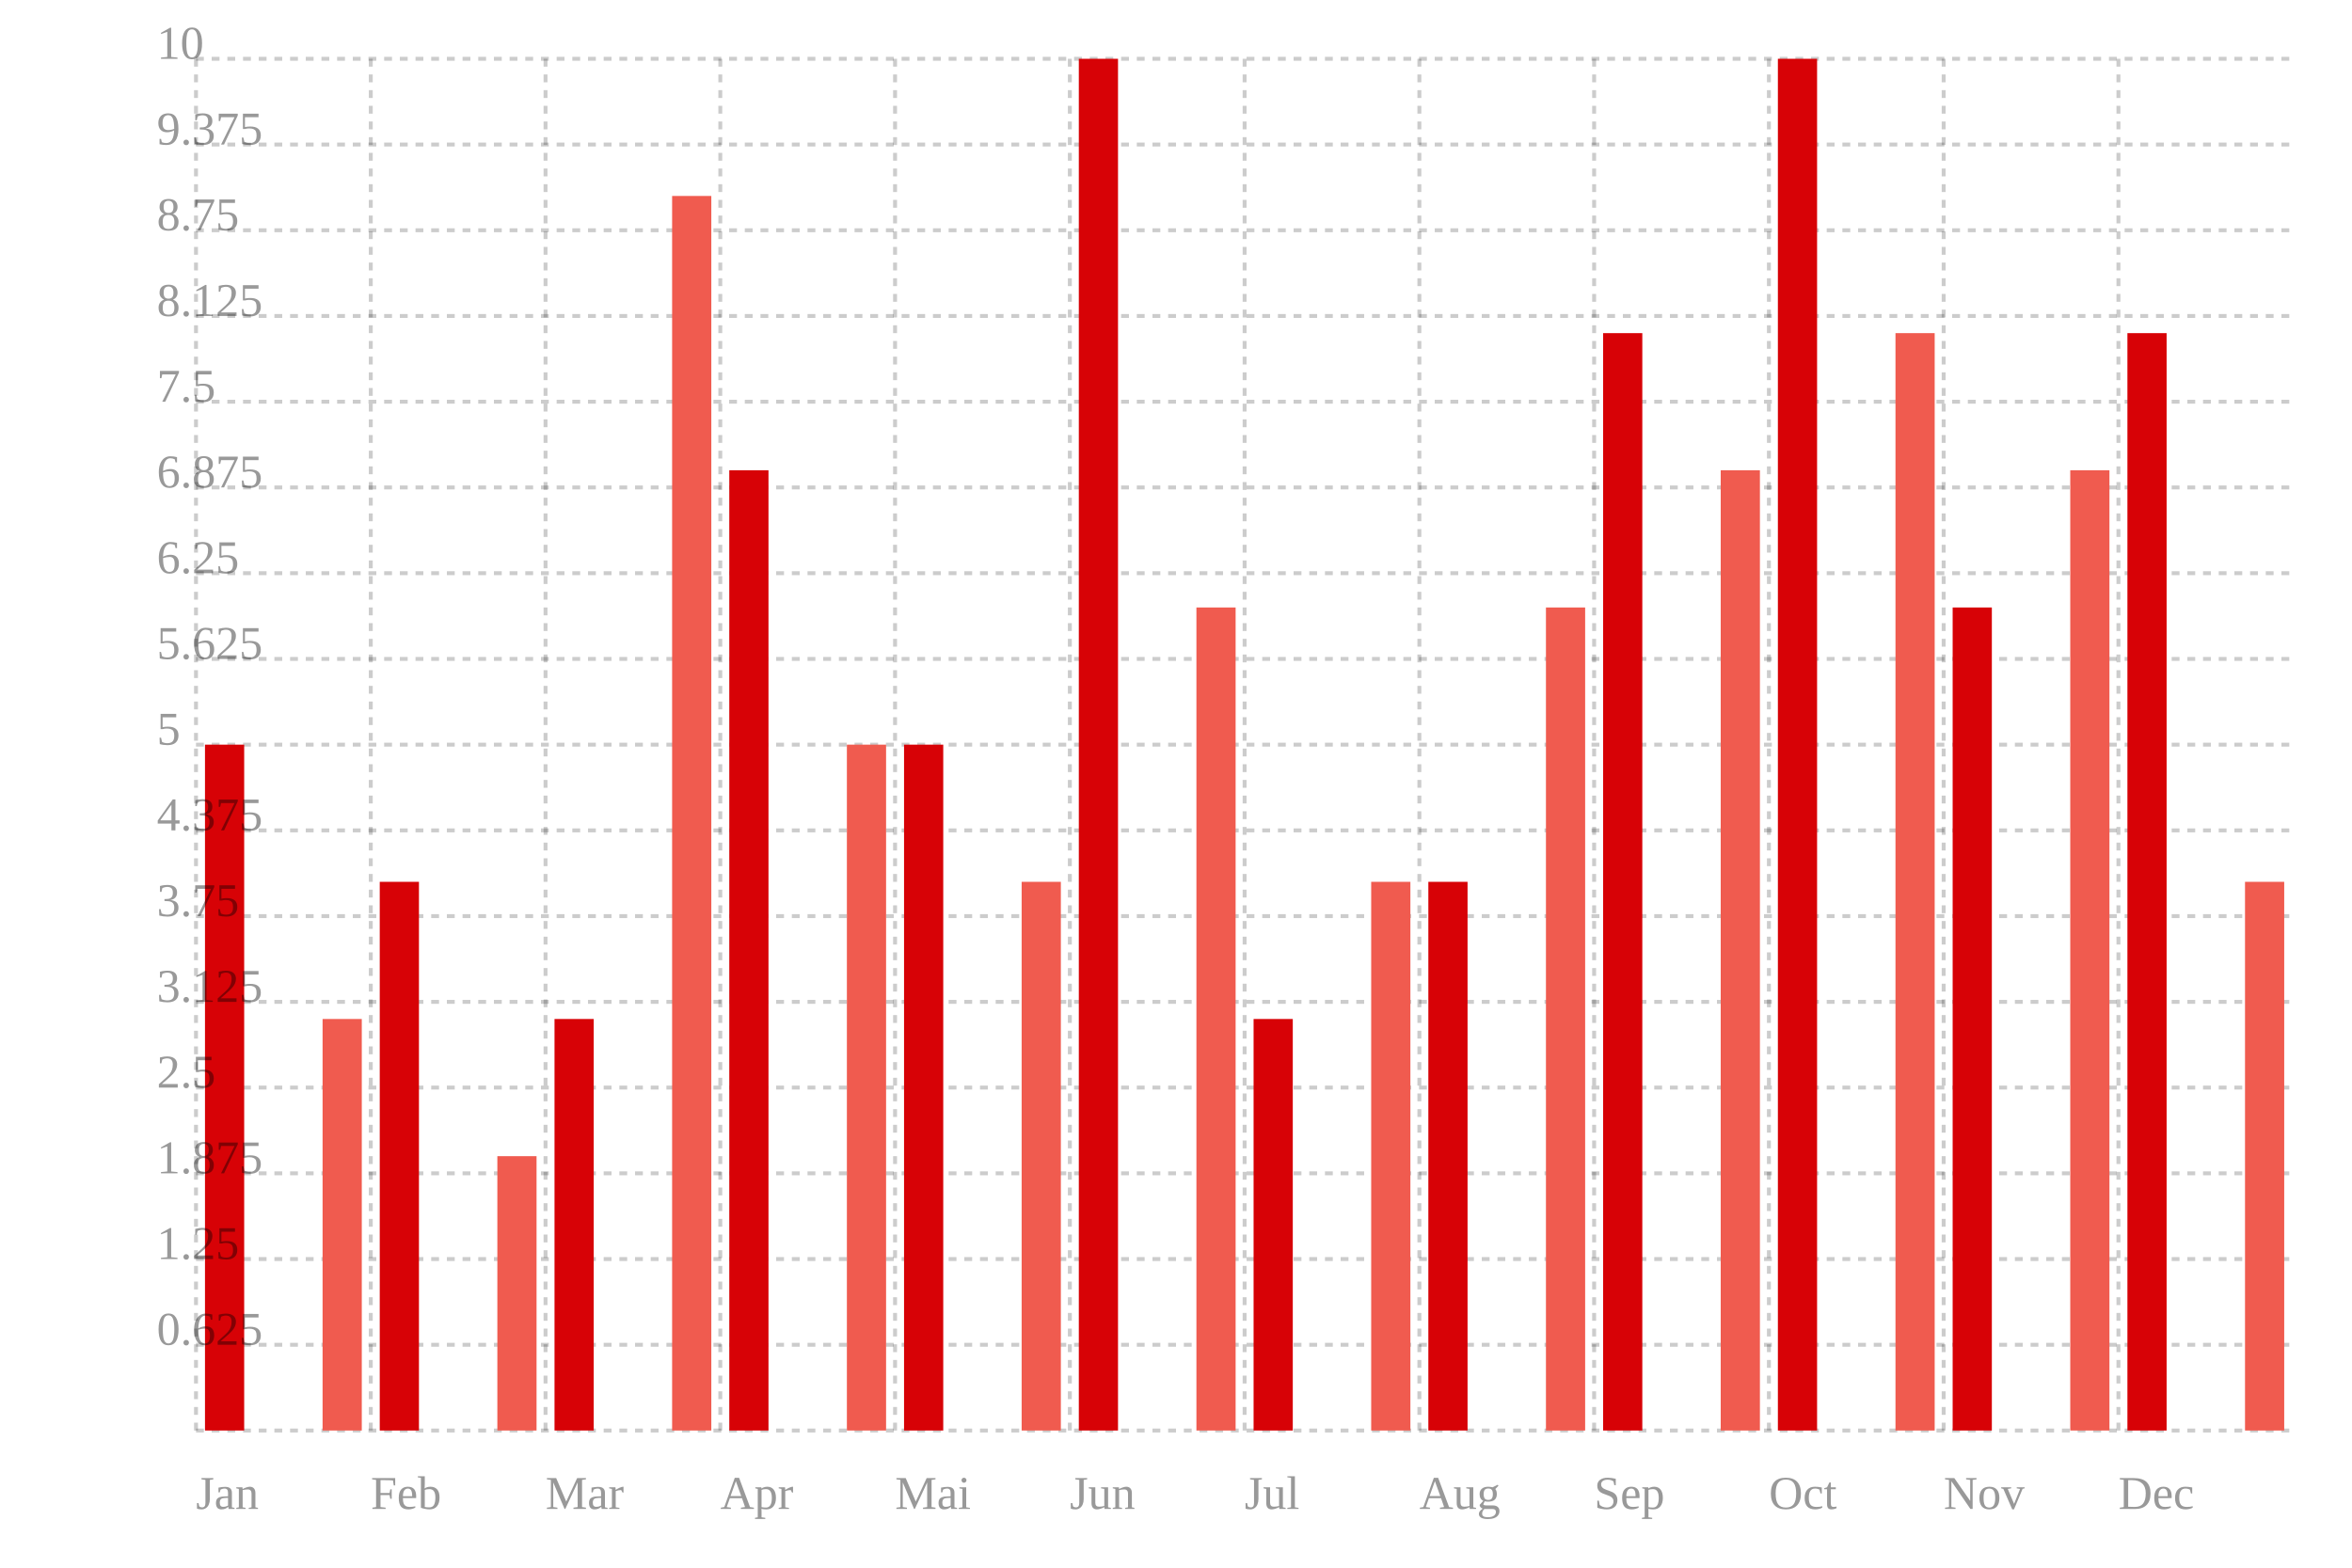
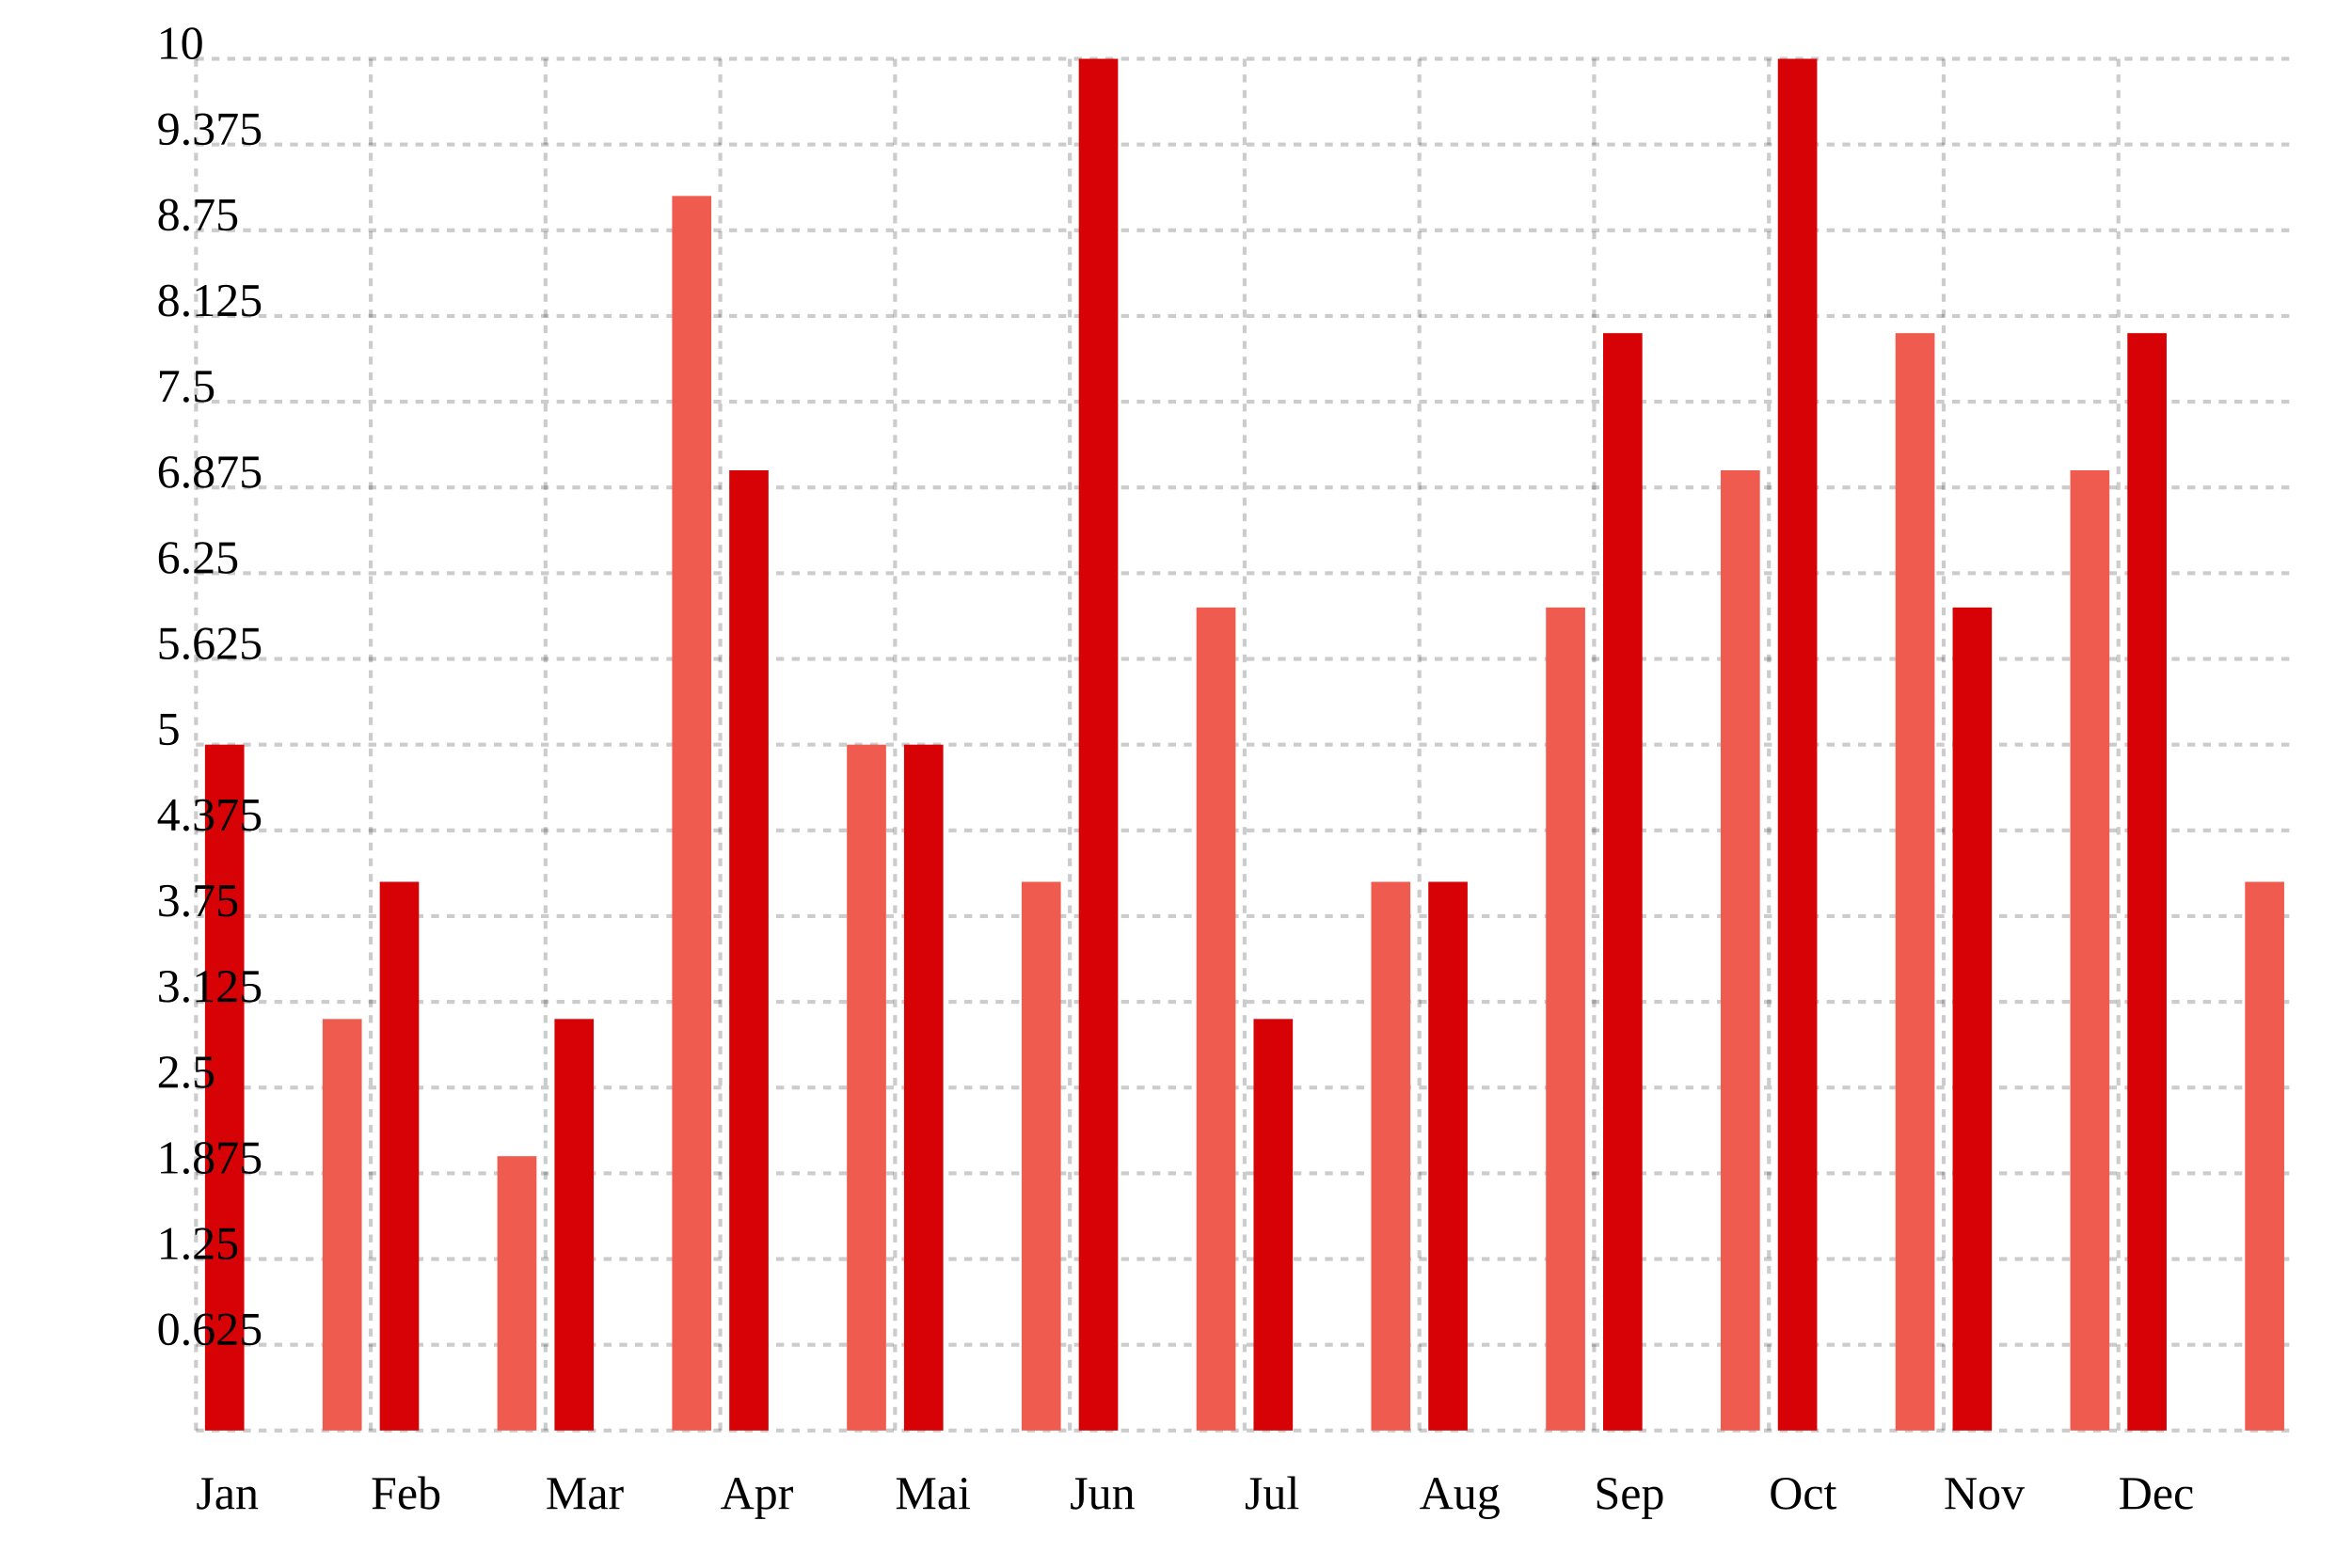
<svg xmlns="http://www.w3.org/2000/svg" xmlns:ns1="http://gionkunz.github.com/chartist-js/ct" width="600" height="400" class="ct-chart-bar" style="width: 600; height: 400">
  <g class="ct-grids">
    <line x1="50" x2="50" y1="15" y2="365" class="ct-grid ct-horizontal" style="stroke: rgba(0,0,0,.2); stroke-width: 1px; stroke-dasharray: 2px" />
    <line x1="94.583" x2="94.583" y1="15" y2="365" class="ct-grid ct-horizontal" style="stroke: rgba(0,0,0,.2); stroke-width: 1px; stroke-dasharray: 2px" />
    <line x1="139.167" x2="139.167" y1="15" y2="365" class="ct-grid ct-horizontal" style="stroke: rgba(0,0,0,.2); stroke-width: 1px; stroke-dasharray: 2px" />
    <line x1="183.75" x2="183.75" y1="15" y2="365" class="ct-grid ct-horizontal" style="stroke: rgba(0,0,0,.2); stroke-width: 1px; stroke-dasharray: 2px" />
    <line x1="228.333" x2="228.333" y1="15" y2="365" class="ct-grid ct-horizontal" style="stroke: rgba(0,0,0,.2); stroke-width: 1px; stroke-dasharray: 2px" />
    <line x1="272.917" x2="272.917" y1="15" y2="365" class="ct-grid ct-horizontal" style="stroke: rgba(0,0,0,.2); stroke-width: 1px; stroke-dasharray: 2px" />
    <line x1="317.5" x2="317.5" y1="15" y2="365" class="ct-grid ct-horizontal" style="stroke: rgba(0,0,0,.2); stroke-width: 1px; stroke-dasharray: 2px" />
    <line x1="362.083" x2="362.083" y1="15" y2="365" class="ct-grid ct-horizontal" style="stroke: rgba(0,0,0,.2); stroke-width: 1px; stroke-dasharray: 2px" />
    <line x1="406.667" x2="406.667" y1="15" y2="365" class="ct-grid ct-horizontal" style="stroke: rgba(0,0,0,.2); stroke-width: 1px; stroke-dasharray: 2px" />
    <line x1="451.25" x2="451.25" y1="15" y2="365" class="ct-grid ct-horizontal" style="stroke: rgba(0,0,0,.2); stroke-width: 1px; stroke-dasharray: 2px" />
    <line x1="495.833" x2="495.833" y1="15" y2="365" class="ct-grid ct-horizontal" style="stroke: rgba(0,0,0,.2); stroke-width: 1px; stroke-dasharray: 2px" />
    <line x1="540.417" x2="540.417" y1="15" y2="365" class="ct-grid ct-horizontal" style="stroke: rgba(0,0,0,.2); stroke-width: 1px; stroke-dasharray: 2px" />
    <line y1="365" y2="365" x1="50" x2="585" class="ct-grid ct-vertical" style="stroke: rgba(0,0,0,.2); stroke-width: 1px; stroke-dasharray: 2px" />
    <line y1="343.125" y2="343.125" x1="50" x2="585" class="ct-grid ct-vertical" style="stroke: rgba(0,0,0,.2); stroke-width: 1px; stroke-dasharray: 2px" />
    <line y1="321.25" y2="321.25" x1="50" x2="585" class="ct-grid ct-vertical" style="stroke: rgba(0,0,0,.2); stroke-width: 1px; stroke-dasharray: 2px" />
    <line y1="299.375" y2="299.375" x1="50" x2="585" class="ct-grid ct-vertical" style="stroke: rgba(0,0,0,.2); stroke-width: 1px; stroke-dasharray: 2px" />
    <line y1="277.5" y2="277.5" x1="50" x2="585" class="ct-grid ct-vertical" style="stroke: rgba(0,0,0,.2); stroke-width: 1px; stroke-dasharray: 2px" />
    <line y1="255.625" y2="255.625" x1="50" x2="585" class="ct-grid ct-vertical" style="stroke: rgba(0,0,0,.2); stroke-width: 1px; stroke-dasharray: 2px" />
    <line y1="233.75" y2="233.75" x1="50" x2="585" class="ct-grid ct-vertical" style="stroke: rgba(0,0,0,.2); stroke-width: 1px; stroke-dasharray: 2px" />
    <line y1="211.875" y2="211.875" x1="50" x2="585" class="ct-grid ct-vertical" style="stroke: rgba(0,0,0,.2); stroke-width: 1px; stroke-dasharray: 2px" />
    <line y1="190" y2="190" x1="50" x2="585" class="ct-grid ct-vertical" style="stroke: rgba(0,0,0,.2); stroke-width: 1px; stroke-dasharray: 2px" />
    <line y1="168.125" y2="168.125" x1="50" x2="585" class="ct-grid ct-vertical" style="stroke: rgba(0,0,0,.2); stroke-width: 1px; stroke-dasharray: 2px" />
    <line y1="146.25" y2="146.25" x1="50" x2="585" class="ct-grid ct-vertical" style="stroke: rgba(0,0,0,.2); stroke-width: 1px; stroke-dasharray: 2px" />
    <line y1="124.375" y2="124.375" x1="50" x2="585" class="ct-grid ct-vertical" style="stroke: rgba(0,0,0,.2); stroke-width: 1px; stroke-dasharray: 2px" />
    <line y1="102.5" y2="102.5" x1="50" x2="585" class="ct-grid ct-vertical" style="stroke: rgba(0,0,0,.2); stroke-width: 1px; stroke-dasharray: 2px" />
    <line y1="80.625" y2="80.625" x1="50" x2="585" class="ct-grid ct-vertical" style="stroke: rgba(0,0,0,.2); stroke-width: 1px; stroke-dasharray: 2px" />
    <line y1="58.75" y2="58.75" x1="50" x2="585" class="ct-grid ct-vertical" style="stroke: rgba(0,0,0,.2); stroke-width: 1px; stroke-dasharray: 2px" />
    <line y1="36.875" y2="36.875" x1="50" x2="585" class="ct-grid ct-vertical" style="stroke: rgba(0,0,0,.2); stroke-width: 1px; stroke-dasharray: 2px" />
    <line y1="15" y2="15" x1="50" x2="585" class="ct-grid ct-vertical" style="stroke: rgba(0,0,0,.2); stroke-width: 1px; stroke-dasharray: 2px" />
  </g>
  <g>
    <g class="ct-series ct-series-a">
      <line x1="57.292" x2="57.292" y1="365" y2="190" class="ct-bar" ns1:value="5" style="stroke: rgb(215,2,6); fill: none; stroke-width: 10px" />
      <line x1="101.875" x2="101.875" y1="365" y2="225" class="ct-bar" ns1:value="4" style="stroke: rgb(215,2,6); fill: none; stroke-width: 10px" />
      <line x1="146.458" x2="146.458" y1="365" y2="260" class="ct-bar" ns1:value="3" style="stroke: rgb(215,2,6); fill: none; stroke-width: 10px" />
      <line x1="191.042" x2="191.042" y1="365" y2="120" class="ct-bar" ns1:value="7" style="stroke: rgb(215,2,6); fill: none; stroke-width: 10px" />
      <line x1="235.625" x2="235.625" y1="365" y2="190" class="ct-bar" ns1:value="5" style="stroke: rgb(215,2,6); fill: none; stroke-width: 10px" />
      <line x1="280.208" x2="280.208" y1="365" y2="15" class="ct-bar" ns1:value="10" style="stroke: rgb(215,2,6); fill: none; stroke-width: 10px" />
      <line x1="324.792" x2="324.792" y1="365" y2="260" class="ct-bar" ns1:value="3" style="stroke: rgb(215,2,6); fill: none; stroke-width: 10px" />
      <line x1="369.375" x2="369.375" y1="365" y2="225" class="ct-bar" ns1:value="4" style="stroke: rgb(215,2,6); fill: none; stroke-width: 10px" />
      <line x1="413.958" x2="413.958" y1="365" y2="85" class="ct-bar" ns1:value="8" style="stroke: rgb(215,2,6); fill: none; stroke-width: 10px" />
      <line x1="458.542" x2="458.542" y1="365" y2="15" class="ct-bar" ns1:value="10" style="stroke: rgb(215,2,6); fill: none; stroke-width: 10px" />
      <line x1="503.125" x2="503.125" y1="365" y2="155" class="ct-bar" ns1:value="6" style="stroke: rgb(215,2,6); fill: none; stroke-width: 10px" />
      <line x1="547.708" x2="547.708" y1="365" y2="85" class="ct-bar" ns1:value="8" style="stroke: rgb(215,2,6); fill: none; stroke-width: 10px" />
    </g>
    <g class="ct-series ct-series-b">
      <line x1="87.292" x2="87.292" y1="365" y2="260" class="ct-bar" ns1:value="3" style="stroke: rgb(240,91,79); fill: none; stroke-width: 10px" />
      <line x1="131.875" x2="131.875" y1="365" y2="295" class="ct-bar" ns1:value="2" style="stroke: rgb(240,91,79); fill: none; stroke-width: 10px" />
      <line x1="176.458" x2="176.458" y1="365" y2="50" class="ct-bar" ns1:value="9" style="stroke: rgb(240,91,79); fill: none; stroke-width: 10px" />
      <line x1="221.042" x2="221.042" y1="365" y2="190" class="ct-bar" ns1:value="5" style="stroke: rgb(240,91,79); fill: none; stroke-width: 10px" />
      <line x1="265.625" x2="265.625" y1="365" y2="225" class="ct-bar" ns1:value="4" style="stroke: rgb(240,91,79); fill: none; stroke-width: 10px" />
      <line x1="310.208" x2="310.208" y1="365" y2="155" class="ct-bar" ns1:value="6" style="stroke: rgb(240,91,79); fill: none; stroke-width: 10px" />
      <line x1="354.792" x2="354.792" y1="365" y2="225" class="ct-bar" ns1:value="4" style="stroke: rgb(240,91,79); fill: none; stroke-width: 10px" />
      <line x1="399.375" x2="399.375" y1="365" y2="155" class="ct-bar" ns1:value="6" style="stroke: rgb(240,91,79); fill: none; stroke-width: 10px" />
      <line x1="443.958" x2="443.958" y1="365" y2="120" class="ct-bar" ns1:value="7" style="stroke: rgb(240,91,79); fill: none; stroke-width: 10px" />
      <line x1="488.542" x2="488.542" y1="365" y2="85" class="ct-bar" ns1:value="8" style="stroke: rgb(240,91,79); fill: none; stroke-width: 10px" />
      <line x1="533.125" x2="533.125" y1="365" y2="120" class="ct-bar" ns1:value="7" style="stroke: rgb(240,91,79); fill: none; stroke-width: 10px" />
      <line x1="577.708" x2="577.708" y1="365" y2="225" class="ct-bar" ns1:value="4" style="stroke: rgb(240,91,79); fill: none; stroke-width: 10px" />
    </g>
  </g>
  <g class="ct-labels">
-     <text x="50" y="385" width="44.583" height="20" class="ct-label ct-horizontal ct-end" style="-webkit-justify-content: center; -webkit-box-pack: center; display: -webkit-box; fill: rgba(0,0,0,.4); color: rgba(0,0,0,.4); font-size: .75rem; line-height: 1">Jan</text>
-     <text x="94.583" y="385" width="44.583" height="20" class="ct-label ct-horizontal ct-end" style="-webkit-justify-content: center; -webkit-box-pack: center; display: -webkit-box; fill: rgba(0,0,0,.4); color: rgba(0,0,0,.4); font-size: .75rem; line-height: 1">Feb</text>
-     <text x="139.167" y="385" width="44.583" height="20" class="ct-label ct-horizontal ct-end" style="-webkit-justify-content: center; -webkit-box-pack: center; display: -webkit-box; fill: rgba(0,0,0,.4); color: rgba(0,0,0,.4); font-size: .75rem; line-height: 1">Mar</text>
-     <text x="183.75" y="385" width="44.583" height="20" class="ct-label ct-horizontal ct-end" style="-webkit-justify-content: center; -webkit-box-pack: center; display: -webkit-box; fill: rgba(0,0,0,.4); color: rgba(0,0,0,.4); font-size: .75rem; line-height: 1">Apr</text>
-     <text x="228.333" y="385" width="44.583" height="20" class="ct-label ct-horizontal ct-end" style="-webkit-justify-content: center; -webkit-box-pack: center; display: -webkit-box; fill: rgba(0,0,0,.4); color: rgba(0,0,0,.4); font-size: .75rem; line-height: 1">Mai</text>
-     <text x="272.917" y="385" width="44.583" height="20" class="ct-label ct-horizontal ct-end" style="-webkit-justify-content: center; -webkit-box-pack: center; display: -webkit-box; fill: rgba(0,0,0,.4); color: rgba(0,0,0,.4); font-size: .75rem; line-height: 1">Jun</text>
-     <text x="317.5" y="385" width="44.583" height="20" class="ct-label ct-horizontal ct-end" style="-webkit-justify-content: center; -webkit-box-pack: center; display: -webkit-box; fill: rgba(0,0,0,.4); color: rgba(0,0,0,.4); font-size: .75rem; line-height: 1">Jul</text>
-     <text x="362.083" y="385" width="44.583" height="20" class="ct-label ct-horizontal ct-end" style="-webkit-justify-content: center; -webkit-box-pack: center; display: -webkit-box; fill: rgba(0,0,0,.4); color: rgba(0,0,0,.4); font-size: .75rem; line-height: 1">Aug</text>
-     <text x="406.667" y="385" width="44.583" height="20" class="ct-label ct-horizontal ct-end" style="-webkit-justify-content: center; -webkit-box-pack: center; display: -webkit-box; fill: rgba(0,0,0,.4); color: rgba(0,0,0,.4); font-size: .75rem; line-height: 1">Sep</text>
-     <text x="451.25" y="385" width="44.583" height="20" class="ct-label ct-horizontal ct-end" style="-webkit-justify-content: center; -webkit-box-pack: center; display: -webkit-box; fill: rgba(0,0,0,.4); color: rgba(0,0,0,.4); font-size: .75rem; line-height: 1">Oct</text>
-     <text x="495.833" y="385" width="44.583" height="20" class="ct-label ct-horizontal ct-end" style="-webkit-justify-content: center; -webkit-box-pack: center; display: -webkit-box; fill: rgba(0,0,0,.4); color: rgba(0,0,0,.4); font-size: .75rem; line-height: 1">Nov</text>
-     <text x="540.417" y="385" width="44.583" height="20" class="ct-label ct-horizontal ct-end" style="-webkit-justify-content: center; -webkit-box-pack: center; display: -webkit-box; fill: rgba(0,0,0,.4); color: rgba(0,0,0,.4); font-size: .75rem; line-height: 1">Dec</text>
-     <text y="365" x="40" height="21.875" width="30" class="ct-label ct-vertical ct-start" style="display: -webkit-box; fill: rgba(0,0,0,.4); color: rgba(0,0,0,.4); font-size: .75rem; line-height: 1" />
-     <text y="343.125" x="40" height="21.875" width="30" class="ct-label ct-vertical ct-start" style="display: -webkit-box; fill: rgba(0,0,0,.4); color: rgba(0,0,0,.4); font-size: .75rem; line-height: 1">0.625</text>
-     <text y="321.25" x="40" height="21.875" width="30" class="ct-label ct-vertical ct-start" style="display: -webkit-box; fill: rgba(0,0,0,.4); color: rgba(0,0,0,.4); font-size: .75rem; line-height: 1">1.25</text>
-     <text y="299.375" x="40" height="21.875" width="30" class="ct-label ct-vertical ct-start" style="display: -webkit-box; fill: rgba(0,0,0,.4); color: rgba(0,0,0,.4); font-size: .75rem; line-height: 1">1.875</text>
-     <text y="277.5" x="40" height="21.875" width="30" class="ct-label ct-vertical ct-start" style="display: -webkit-box; fill: rgba(0,0,0,.4); color: rgba(0,0,0,.4); font-size: .75rem; line-height: 1">2.5</text>
-     <text y="255.625" x="40" height="21.875" width="30" class="ct-label ct-vertical ct-start" style="display: -webkit-box; fill: rgba(0,0,0,.4); color: rgba(0,0,0,.4); font-size: .75rem; line-height: 1">3.125</text>
-     <text y="233.75" x="40" height="21.875" width="30" class="ct-label ct-vertical ct-start" style="display: -webkit-box; fill: rgba(0,0,0,.4); color: rgba(0,0,0,.4); font-size: .75rem; line-height: 1">3.75</text>
-     <text y="211.875" x="40" height="21.875" width="30" class="ct-label ct-vertical ct-start" style="display: -webkit-box; fill: rgba(0,0,0,.4); color: rgba(0,0,0,.4); font-size: .75rem; line-height: 1">4.375</text>
-     <text y="190" x="40" height="21.875" width="30" class="ct-label ct-vertical ct-start" style="display: -webkit-box; fill: rgba(0,0,0,.4); color: rgba(0,0,0,.4); font-size: .75rem; line-height: 1">5</text>
-     <text y="168.125" x="40" height="21.875" width="30" class="ct-label ct-vertical ct-start" style="display: -webkit-box; fill: rgba(0,0,0,.4); color: rgba(0,0,0,.4); font-size: .75rem; line-height: 1">5.625</text>
-     <text y="146.25" x="40" height="21.875" width="30" class="ct-label ct-vertical ct-start" style="display: -webkit-box; fill: rgba(0,0,0,.4); color: rgba(0,0,0,.4); font-size: .75rem; line-height: 1">6.25</text>
-     <text y="124.375" x="40" height="21.875" width="30" class="ct-label ct-vertical ct-start" style="display: -webkit-box; fill: rgba(0,0,0,.4); color: rgba(0,0,0,.4); font-size: .75rem; line-height: 1">6.875</text>
-     <text y="102.5" x="40" height="21.875" width="30" class="ct-label ct-vertical ct-start" style="display: -webkit-box; fill: rgba(0,0,0,.4); color: rgba(0,0,0,.4); font-size: .75rem; line-height: 1">7.5</text>
-     <text y="80.625" x="40" height="21.875" width="30" class="ct-label ct-vertical ct-start" style="display: -webkit-box; fill: rgba(0,0,0,.4); color: rgba(0,0,0,.4); font-size: .75rem; line-height: 1">8.125</text>
-     <text y="58.75" x="40" height="21.875" width="30" class="ct-label ct-vertical ct-start" style="display: -webkit-box; fill: rgba(0,0,0,.4); color: rgba(0,0,0,.4); font-size: .75rem; line-height: 1">8.75</text>
-     <text y="36.875" x="40" height="21.875" width="30" class="ct-label ct-vertical ct-start" style="display: -webkit-box; fill: rgba(0,0,0,.4); color: rgba(0,0,0,.4); font-size: .75rem; line-height: 1">9.375</text>
-     <text y="15" x="40" height="30" width="30" class="ct-label ct-vertical ct-start" style="display: -webkit-box; fill: rgba(0,0,0,.4); color: rgba(0,0,0,.4); font-size: .75rem; line-height: 1">10</text>
+     <text x="50" y="385" width="44.583" height="20" class="ct-label ct-horizontal ct-end" style="-webkit-justify-content: center; -webkit-box-pack: center; display: -webkit-box">Jan</text>
+     <text x="94.583" y="385" width="44.583" height="20" class="ct-label ct-horizontal ct-end" style="-webkit-justify-content: center; -webkit-box-pack: center; display: -webkit-box">Feb</text>
+     <text x="139.167" y="385" width="44.583" height="20" class="ct-label ct-horizontal ct-end" style="-webkit-justify-content: center; -webkit-box-pack: center; display: -webkit-box">Mar</text>
+     <text x="183.75" y="385" width="44.583" height="20" class="ct-label ct-horizontal ct-end" style="-webkit-justify-content: center; -webkit-box-pack: center; display: -webkit-box">Apr</text>
+     <text x="228.333" y="385" width="44.583" height="20" class="ct-label ct-horizontal ct-end" style="-webkit-justify-content: center; -webkit-box-pack: center; display: -webkit-box">Mai</text>
+     <text x="272.917" y="385" width="44.583" height="20" class="ct-label ct-horizontal ct-end" style="-webkit-justify-content: center; -webkit-box-pack: center; display: -webkit-box">Jun</text>
+     <text x="317.5" y="385" width="44.583" height="20" class="ct-label ct-horizontal ct-end" style="-webkit-justify-content: center; -webkit-box-pack: center; display: -webkit-box">Jul</text>
+     <text x="362.083" y="385" width="44.583" height="20" class="ct-label ct-horizontal ct-end" style="-webkit-justify-content: center; -webkit-box-pack: center; display: -webkit-box">Aug</text>
+     <text x="406.667" y="385" width="44.583" height="20" class="ct-label ct-horizontal ct-end" style="-webkit-justify-content: center; -webkit-box-pack: center; display: -webkit-box">Sep</text>
+     <text x="451.25" y="385" width="44.583" height="20" class="ct-label ct-horizontal ct-end" style="-webkit-justify-content: center; -webkit-box-pack: center; display: -webkit-box">Oct</text>
+     <text x="495.833" y="385" width="44.583" height="20" class="ct-label ct-horizontal ct-end" style="-webkit-justify-content: center; -webkit-box-pack: center; display: -webkit-box">Nov</text>
+     <text x="540.417" y="385" width="44.583" height="20" class="ct-label ct-horizontal ct-end" style="-webkit-justify-content: center; -webkit-box-pack: center; display: -webkit-box">Dec</text>
+     <text y="365" x="40" height="21.875" width="30" class="ct-label ct-vertical ct-start" style="display: -webkit-box" />
+     <text y="343.125" x="40" height="21.875" width="30" class="ct-label ct-vertical ct-start" style="display: -webkit-box">0.625</text>
+     <text y="321.25" x="40" height="21.875" width="30" class="ct-label ct-vertical ct-start" style="display: -webkit-box">1.25</text>
+     <text y="299.375" x="40" height="21.875" width="30" class="ct-label ct-vertical ct-start" style="display: -webkit-box">1.875</text>
+     <text y="277.5" x="40" height="21.875" width="30" class="ct-label ct-vertical ct-start" style="display: -webkit-box">2.5</text>
+     <text y="255.625" x="40" height="21.875" width="30" class="ct-label ct-vertical ct-start" style="display: -webkit-box">3.125</text>
+     <text y="233.75" x="40" height="21.875" width="30" class="ct-label ct-vertical ct-start" style="display: -webkit-box">3.75</text>
+     <text y="211.875" x="40" height="21.875" width="30" class="ct-label ct-vertical ct-start" style="display: -webkit-box">4.375</text>
+     <text y="190" x="40" height="21.875" width="30" class="ct-label ct-vertical ct-start" style="display: -webkit-box">5</text>
+     <text y="168.125" x="40" height="21.875" width="30" class="ct-label ct-vertical ct-start" style="display: -webkit-box">5.625</text>
+     <text y="146.25" x="40" height="21.875" width="30" class="ct-label ct-vertical ct-start" style="display: -webkit-box">6.25</text>
+     <text y="124.375" x="40" height="21.875" width="30" class="ct-label ct-vertical ct-start" style="display: -webkit-box">6.875</text>
+     <text y="102.5" x="40" height="21.875" width="30" class="ct-label ct-vertical ct-start" style="display: -webkit-box">7.5</text>
+     <text y="80.625" x="40" height="21.875" width="30" class="ct-label ct-vertical ct-start" style="display: -webkit-box">8.125</text>
+     <text y="58.75" x="40" height="21.875" width="30" class="ct-label ct-vertical ct-start" style="display: -webkit-box">8.75</text>
+     <text y="36.875" x="40" height="21.875" width="30" class="ct-label ct-vertical ct-start" style="display: -webkit-box">9.375</text>
+     <text y="15" x="40" height="30" width="30" class="ct-label ct-vertical ct-start" style="display: -webkit-box">10</text>
  </g>
</svg>
